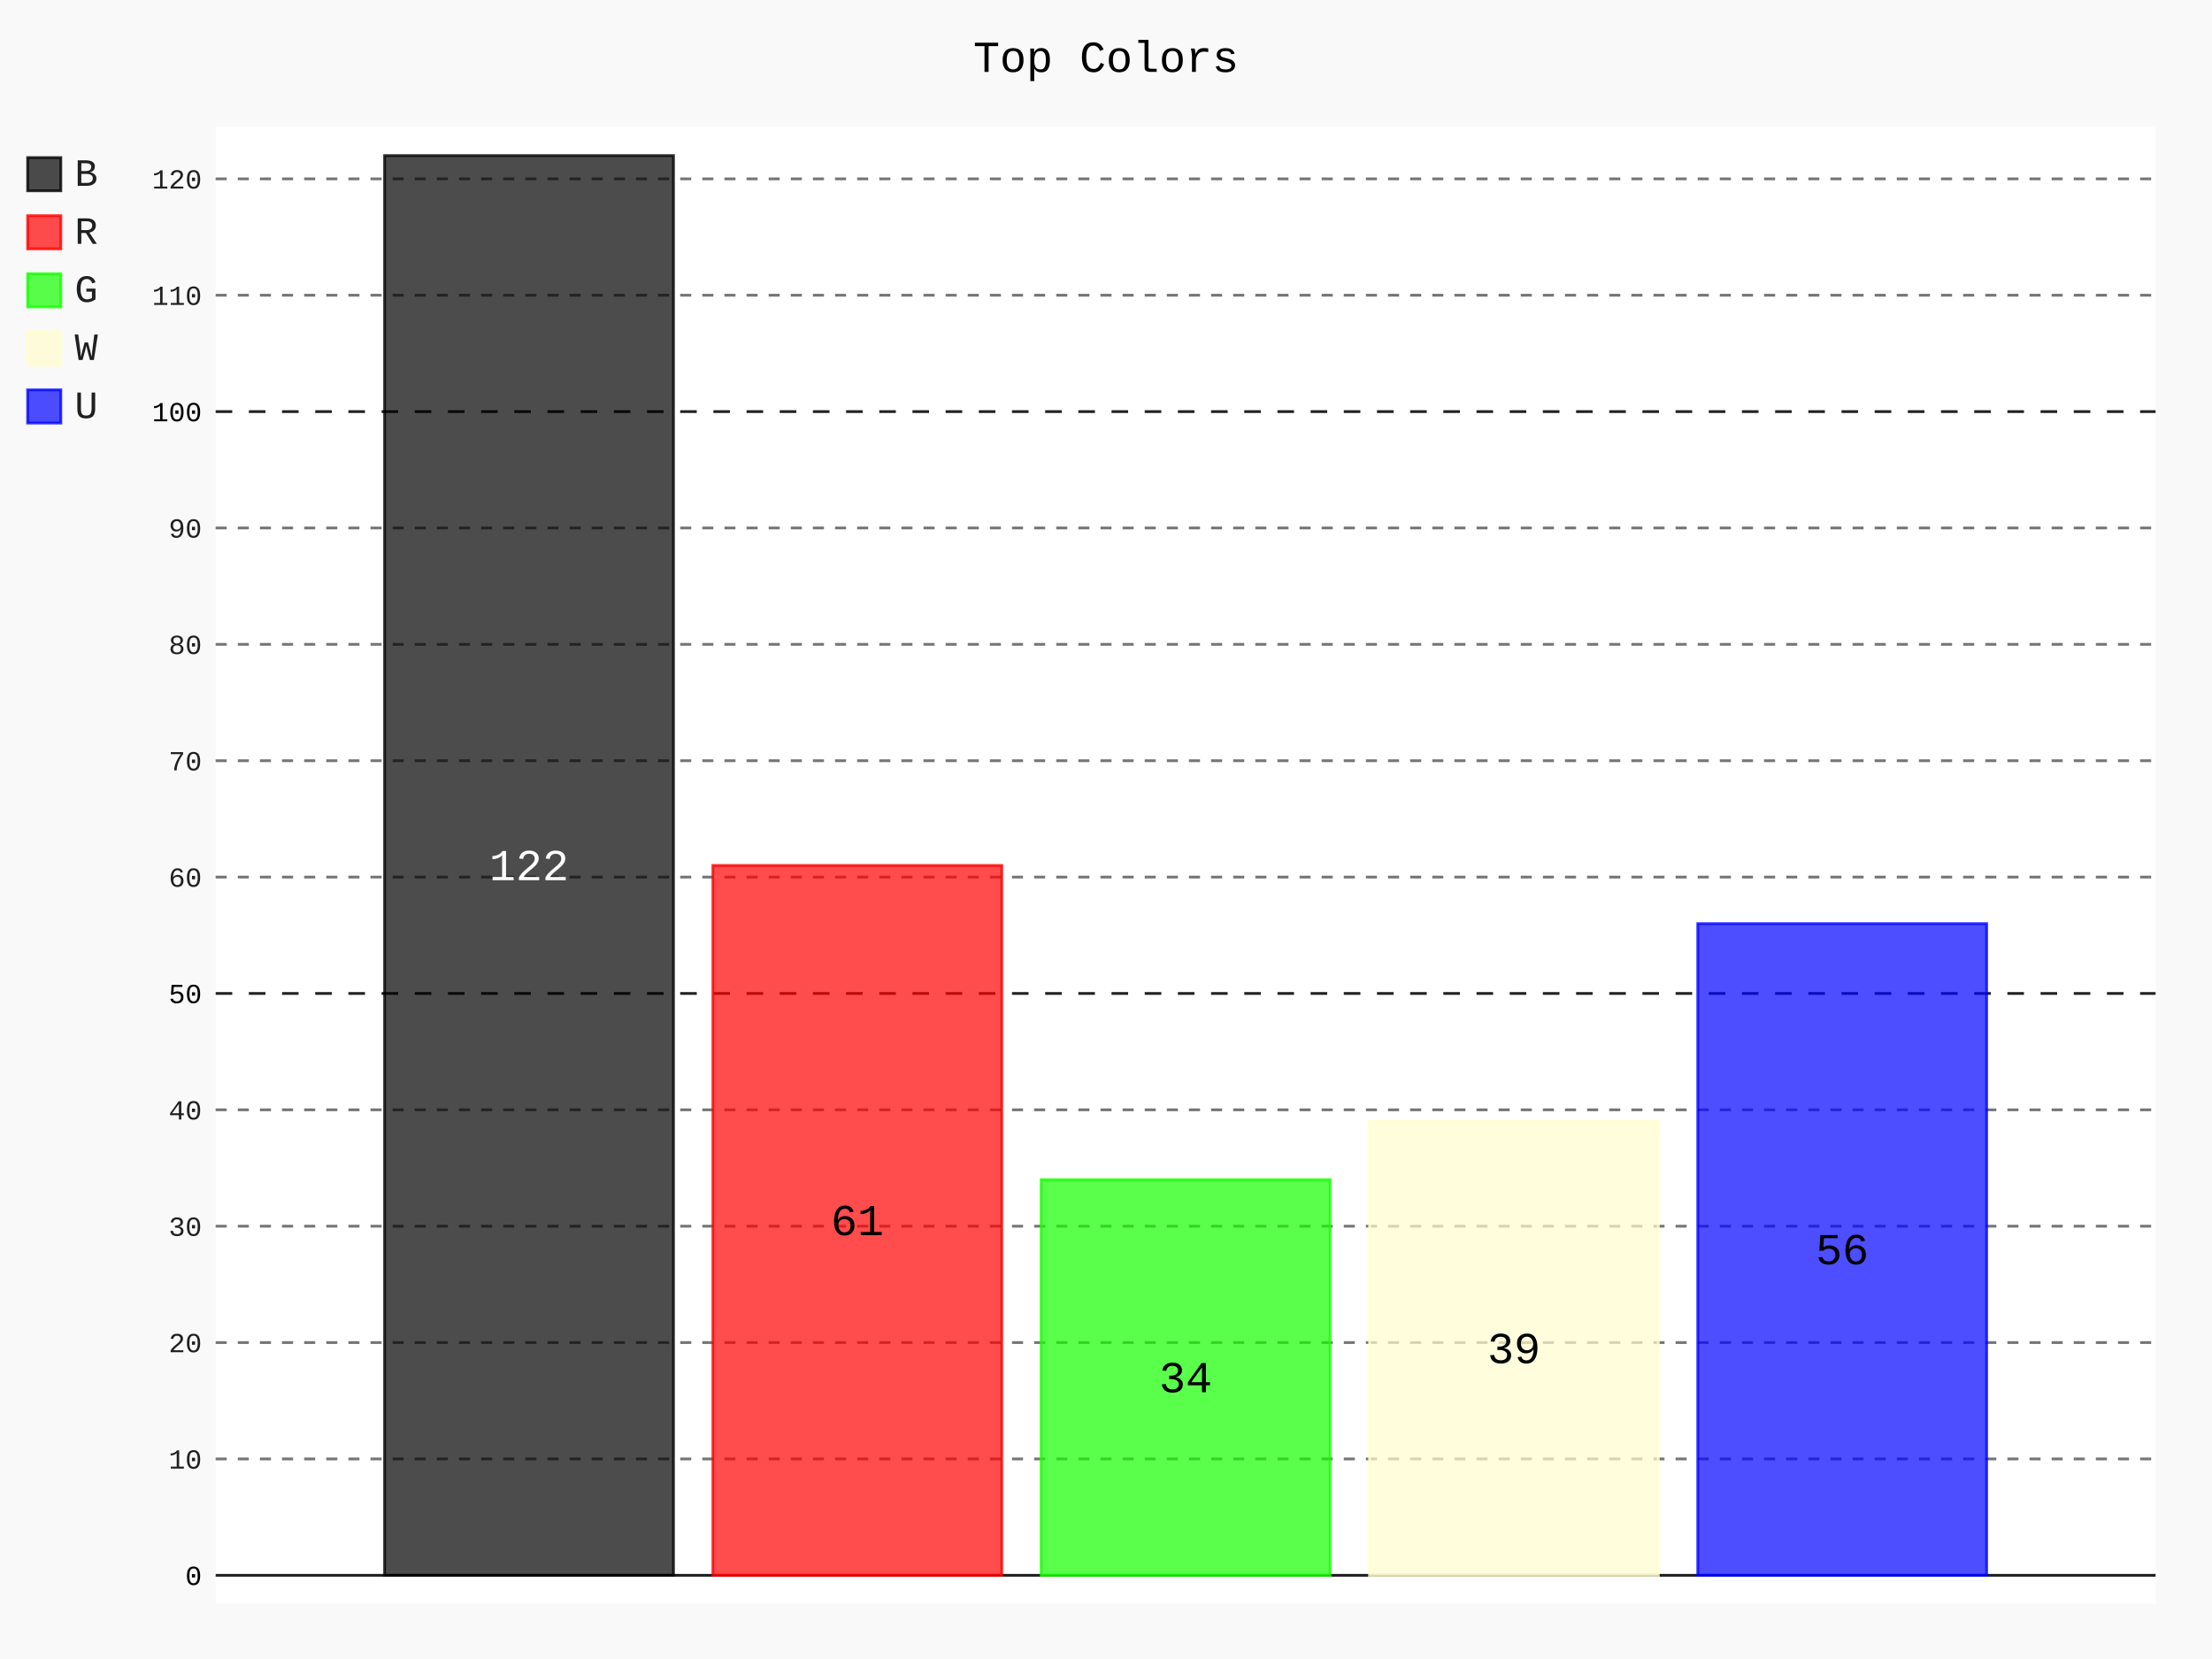
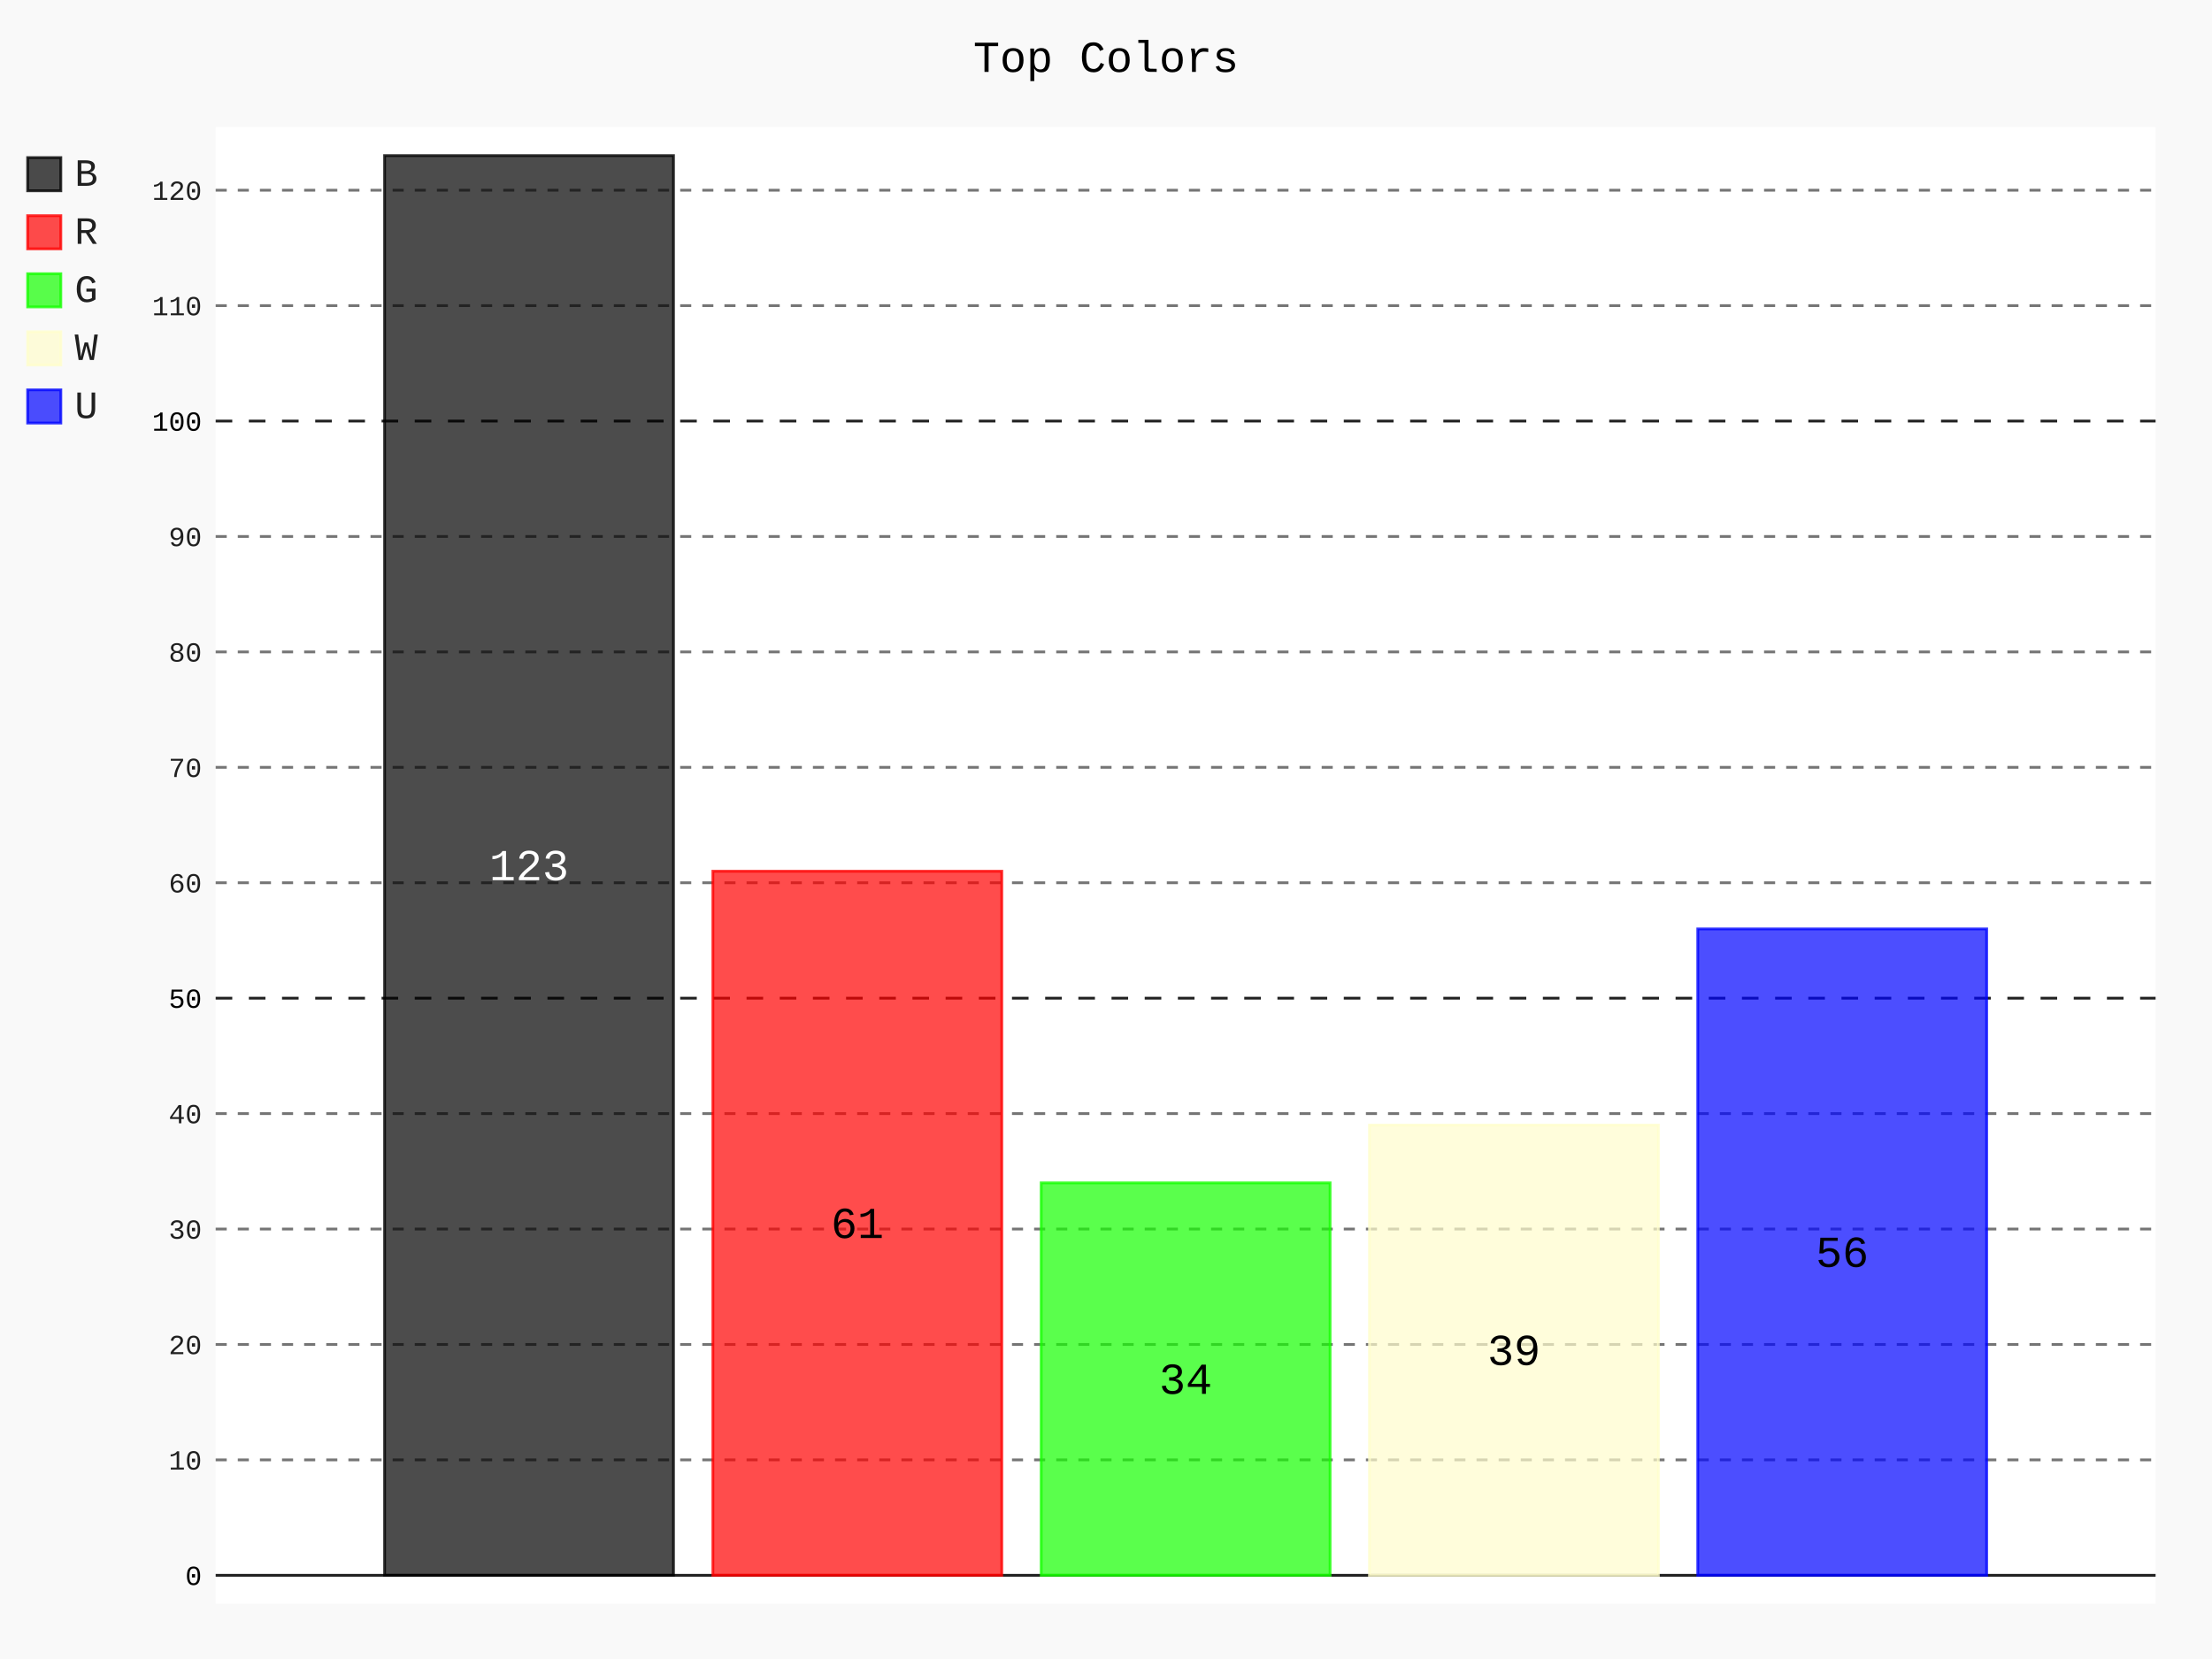
- <svg xmlns="http://www.w3.org/2000/svg" id="chart-5646600f-f64d-4751-b762-a9a0d9c0bf34" class="pygal-chart" viewBox="0 0 800 600">
+ <svg xmlns="http://www.w3.org/2000/svg" id="chart-39a33ad7-2791-4fdc-9bc8-37fce1a7ab4a" class="pygal-chart" viewBox="0 0 800 600">
  <defs>
-     <style type="text/css">#chart-5646600f-f64d-4751-b762-a9a0d9c0bf34{-webkit-user-select:none;-webkit-font-smoothing:antialiased;font-family:Consolas,"Liberation Mono",Menlo,Courier,monospace}#chart-5646600f-f64d-4751-b762-a9a0d9c0bf34 .title{font-family:Consolas,"Liberation Mono",Menlo,Courier,monospace;font-size:16px}#chart-5646600f-f64d-4751-b762-a9a0d9c0bf34 .legends .legend text{font-family:Consolas,"Liberation Mono",Menlo,Courier,monospace;font-size:14px}#chart-5646600f-f64d-4751-b762-a9a0d9c0bf34 .axis text{font-family:Consolas,"Liberation Mono",Menlo,Courier,monospace;font-size:10px}#chart-5646600f-f64d-4751-b762-a9a0d9c0bf34 .axis text.major{font-family:Consolas,"Liberation Mono",Menlo,Courier,monospace;font-size:10px}#chart-5646600f-f64d-4751-b762-a9a0d9c0bf34 .text-overlay text.value{font-family:Consolas,"Liberation Mono",Menlo,Courier,monospace;font-size:16px}#chart-5646600f-f64d-4751-b762-a9a0d9c0bf34 .text-overlay text.label{font-family:Consolas,"Liberation Mono",Menlo,Courier,monospace;font-size:10px}#chart-5646600f-f64d-4751-b762-a9a0d9c0bf34 .tooltip{font-family:Consolas,"Liberation Mono",Menlo,Courier,monospace;font-size:14px}#chart-5646600f-f64d-4751-b762-a9a0d9c0bf34 text.no_data{font-family:Consolas,"Liberation Mono",Menlo,Courier,monospace;font-size:64px}
- #chart-5646600f-f64d-4751-b762-a9a0d9c0bf34{background-color:rgba(249,249,249,1)}#chart-5646600f-f64d-4751-b762-a9a0d9c0bf34 path,#chart-5646600f-f64d-4751-b762-a9a0d9c0bf34 line,#chart-5646600f-f64d-4751-b762-a9a0d9c0bf34 rect,#chart-5646600f-f64d-4751-b762-a9a0d9c0bf34 circle{-webkit-transition:150ms;-moz-transition:150ms;transition:150ms}#chart-5646600f-f64d-4751-b762-a9a0d9c0bf34 .graph &gt; .background{fill:rgba(249,249,249,1)}#chart-5646600f-f64d-4751-b762-a9a0d9c0bf34 .plot &gt; .background{fill:rgba(255,255,255,1)}#chart-5646600f-f64d-4751-b762-a9a0d9c0bf34 .graph{fill:rgba(0,0,0,.87)}#chart-5646600f-f64d-4751-b762-a9a0d9c0bf34 text.no_data{fill:rgba(0,0,0,1)}#chart-5646600f-f64d-4751-b762-a9a0d9c0bf34 .title{fill:rgba(0,0,0,1)}#chart-5646600f-f64d-4751-b762-a9a0d9c0bf34 .legends .legend text{fill:rgba(0,0,0,.87)}#chart-5646600f-f64d-4751-b762-a9a0d9c0bf34 .legends .legend:hover text{fill:rgba(0,0,0,1)}#chart-5646600f-f64d-4751-b762-a9a0d9c0bf34 .axis .line{stroke:rgba(0,0,0,1)}#chart-5646600f-f64d-4751-b762-a9a0d9c0bf34 .axis .guide.line{stroke:rgba(0,0,0,.54)}#chart-5646600f-f64d-4751-b762-a9a0d9c0bf34 .axis .major.line{stroke:rgba(0,0,0,.87)}#chart-5646600f-f64d-4751-b762-a9a0d9c0bf34 .axis text.major{fill:rgba(0,0,0,1)}#chart-5646600f-f64d-4751-b762-a9a0d9c0bf34 .axis.y .guides:hover .guide.line,#chart-5646600f-f64d-4751-b762-a9a0d9c0bf34 .line-graph .axis.x .guides:hover .guide.line,#chart-5646600f-f64d-4751-b762-a9a0d9c0bf34 .stackedline-graph .axis.x .guides:hover .guide.line,#chart-5646600f-f64d-4751-b762-a9a0d9c0bf34 .xy-graph .axis.x .guides:hover .guide.line{stroke:rgba(0,0,0,1)}#chart-5646600f-f64d-4751-b762-a9a0d9c0bf34 .axis .guides:hover text{fill:rgba(0,0,0,1)}#chart-5646600f-f64d-4751-b762-a9a0d9c0bf34 .reactive{fill-opacity:.7;stroke-opacity:.8}#chart-5646600f-f64d-4751-b762-a9a0d9c0bf34 .ci{stroke:rgba(0,0,0,.87)}#chart-5646600f-f64d-4751-b762-a9a0d9c0bf34 .reactive.active,#chart-5646600f-f64d-4751-b762-a9a0d9c0bf34 .active .reactive{fill-opacity:.8;stroke-opacity:.9;stroke-width:4}#chart-5646600f-f64d-4751-b762-a9a0d9c0bf34 .ci .reactive.active{stroke-width:1.5}#chart-5646600f-f64d-4751-b762-a9a0d9c0bf34 .series text{fill:rgba(0,0,0,1)}#chart-5646600f-f64d-4751-b762-a9a0d9c0bf34 .tooltip rect{fill:rgba(255,255,255,1);stroke:rgba(0,0,0,1);-webkit-transition:opacity 150ms;-moz-transition:opacity 150ms;transition:opacity 150ms}#chart-5646600f-f64d-4751-b762-a9a0d9c0bf34 .tooltip .label{fill:rgba(0,0,0,.87)}#chart-5646600f-f64d-4751-b762-a9a0d9c0bf34 .tooltip .label{fill:rgba(0,0,0,.87)}#chart-5646600f-f64d-4751-b762-a9a0d9c0bf34 .tooltip .legend{font-size:.8em;fill:rgba(0,0,0,.54)}#chart-5646600f-f64d-4751-b762-a9a0d9c0bf34 .tooltip .x_label{font-size:.6em;fill:rgba(0,0,0,1)}#chart-5646600f-f64d-4751-b762-a9a0d9c0bf34 .tooltip .xlink{font-size:.5em;text-decoration:underline}#chart-5646600f-f64d-4751-b762-a9a0d9c0bf34 .tooltip .value{font-size:1.5em}#chart-5646600f-f64d-4751-b762-a9a0d9c0bf34 .bound{font-size:.5em}#chart-5646600f-f64d-4751-b762-a9a0d9c0bf34 .max-value{font-size:.75em;fill:rgba(0,0,0,.54)}#chart-5646600f-f64d-4751-b762-a9a0d9c0bf34 .map-element{fill:rgba(255,255,255,1);stroke:rgba(0,0,0,.54) !important}#chart-5646600f-f64d-4751-b762-a9a0d9c0bf34 .map-element .reactive{fill-opacity:inherit;stroke-opacity:inherit}#chart-5646600f-f64d-4751-b762-a9a0d9c0bf34 .color-0,#chart-5646600f-f64d-4751-b762-a9a0d9c0bf34 .color-0 a:visited{stroke:#000000;fill:#000000}#chart-5646600f-f64d-4751-b762-a9a0d9c0bf34 .color-1,#chart-5646600f-f64d-4751-b762-a9a0d9c0bf34 .color-1 a:visited{stroke:#FF0000;fill:#FF0000}#chart-5646600f-f64d-4751-b762-a9a0d9c0bf34 .color-2,#chart-5646600f-f64d-4751-b762-a9a0d9c0bf34 .color-2 a:visited{stroke:#14FF00;fill:#14FF00}#chart-5646600f-f64d-4751-b762-a9a0d9c0bf34 .color-3,#chart-5646600f-f64d-4751-b762-a9a0d9c0bf34 .color-3 a:visited{stroke:#FFFDCC;fill:#FFFDCC}#chart-5646600f-f64d-4751-b762-a9a0d9c0bf34 .color-4,#chart-5646600f-f64d-4751-b762-a9a0d9c0bf34 .color-4 a:visited{stroke:#0004FF;fill:#0004FF}#chart-5646600f-f64d-4751-b762-a9a0d9c0bf34 .text-overlay .color-0 text{fill:white}#chart-5646600f-f64d-4751-b762-a9a0d9c0bf34 .text-overlay .color-1 text{fill:black}#chart-5646600f-f64d-4751-b762-a9a0d9c0bf34 .text-overlay .color-2 text{fill:black}#chart-5646600f-f64d-4751-b762-a9a0d9c0bf34 .text-overlay .color-3 text{fill:black}#chart-5646600f-f64d-4751-b762-a9a0d9c0bf34 .text-overlay .color-4 text{fill:black}
- #chart-5646600f-f64d-4751-b762-a9a0d9c0bf34 text.no_data{text-anchor:middle}#chart-5646600f-f64d-4751-b762-a9a0d9c0bf34 .guide.line{fill:none}#chart-5646600f-f64d-4751-b762-a9a0d9c0bf34 .centered{text-anchor:middle}#chart-5646600f-f64d-4751-b762-a9a0d9c0bf34 .title{text-anchor:middle}#chart-5646600f-f64d-4751-b762-a9a0d9c0bf34 .legends .legend text{fill-opacity:1}#chart-5646600f-f64d-4751-b762-a9a0d9c0bf34 .axis.x text{text-anchor:middle}#chart-5646600f-f64d-4751-b762-a9a0d9c0bf34 .axis.x:not(.web) text[transform]{text-anchor:start}#chart-5646600f-f64d-4751-b762-a9a0d9c0bf34 .axis.x:not(.web) text[transform].backwards{text-anchor:end}#chart-5646600f-f64d-4751-b762-a9a0d9c0bf34 .axis.y text{text-anchor:end}#chart-5646600f-f64d-4751-b762-a9a0d9c0bf34 .axis.y text[transform].backwards{text-anchor:start}#chart-5646600f-f64d-4751-b762-a9a0d9c0bf34 .axis.y2 text{text-anchor:start}#chart-5646600f-f64d-4751-b762-a9a0d9c0bf34 .axis.y2 text[transform].backwards{text-anchor:end}#chart-5646600f-f64d-4751-b762-a9a0d9c0bf34 .axis .guide.line{stroke-dasharray:4,4}#chart-5646600f-f64d-4751-b762-a9a0d9c0bf34 .axis .major.guide.line{stroke-dasharray:6,6}#chart-5646600f-f64d-4751-b762-a9a0d9c0bf34 .horizontal .axis.y .guide.line,#chart-5646600f-f64d-4751-b762-a9a0d9c0bf34 .horizontal .axis.y2 .guide.line,#chart-5646600f-f64d-4751-b762-a9a0d9c0bf34 .vertical .axis.x .guide.line{opacity:0}#chart-5646600f-f64d-4751-b762-a9a0d9c0bf34 .horizontal .axis.always_show .guide.line,#chart-5646600f-f64d-4751-b762-a9a0d9c0bf34 .vertical .axis.always_show .guide.line{opacity:1 !important}#chart-5646600f-f64d-4751-b762-a9a0d9c0bf34 .axis.y .guides:hover .guide.line,#chart-5646600f-f64d-4751-b762-a9a0d9c0bf34 .axis.y2 .guides:hover .guide.line,#chart-5646600f-f64d-4751-b762-a9a0d9c0bf34 .axis.x .guides:hover .guide.line{opacity:1}#chart-5646600f-f64d-4751-b762-a9a0d9c0bf34 .axis .guides:hover text{opacity:1}#chart-5646600f-f64d-4751-b762-a9a0d9c0bf34 .nofill{fill:none}#chart-5646600f-f64d-4751-b762-a9a0d9c0bf34 .subtle-fill{fill-opacity:.2}#chart-5646600f-f64d-4751-b762-a9a0d9c0bf34 .dot{stroke-width:1px;fill-opacity:1}#chart-5646600f-f64d-4751-b762-a9a0d9c0bf34 .dot.active{stroke-width:5px}#chart-5646600f-f64d-4751-b762-a9a0d9c0bf34 .dot.negative{fill:transparent}#chart-5646600f-f64d-4751-b762-a9a0d9c0bf34 text,#chart-5646600f-f64d-4751-b762-a9a0d9c0bf34 tspan{stroke:none !important}#chart-5646600f-f64d-4751-b762-a9a0d9c0bf34 .series text.active{opacity:1}#chart-5646600f-f64d-4751-b762-a9a0d9c0bf34 .tooltip rect{fill-opacity:.95;stroke-width:.5}#chart-5646600f-f64d-4751-b762-a9a0d9c0bf34 .tooltip text{fill-opacity:1}#chart-5646600f-f64d-4751-b762-a9a0d9c0bf34 .showable{visibility:hidden}#chart-5646600f-f64d-4751-b762-a9a0d9c0bf34 .showable.shown{visibility:visible}#chart-5646600f-f64d-4751-b762-a9a0d9c0bf34 .gauge-background{fill:rgba(229,229,229,1);stroke:none}#chart-5646600f-f64d-4751-b762-a9a0d9c0bf34 .bg-lines{stroke:rgba(249,249,249,1);stroke-width:2px}</style>
+     <style type="text/css">#chart-39a33ad7-2791-4fdc-9bc8-37fce1a7ab4a{-webkit-user-select:none;-webkit-font-smoothing:antialiased;font-family:Consolas,"Liberation Mono",Menlo,Courier,monospace}#chart-39a33ad7-2791-4fdc-9bc8-37fce1a7ab4a .title{font-family:Consolas,"Liberation Mono",Menlo,Courier,monospace;font-size:16px}#chart-39a33ad7-2791-4fdc-9bc8-37fce1a7ab4a .legends .legend text{font-family:Consolas,"Liberation Mono",Menlo,Courier,monospace;font-size:14px}#chart-39a33ad7-2791-4fdc-9bc8-37fce1a7ab4a .axis text{font-family:Consolas,"Liberation Mono",Menlo,Courier,monospace;font-size:10px}#chart-39a33ad7-2791-4fdc-9bc8-37fce1a7ab4a .axis text.major{font-family:Consolas,"Liberation Mono",Menlo,Courier,monospace;font-size:10px}#chart-39a33ad7-2791-4fdc-9bc8-37fce1a7ab4a .text-overlay text.value{font-family:Consolas,"Liberation Mono",Menlo,Courier,monospace;font-size:16px}#chart-39a33ad7-2791-4fdc-9bc8-37fce1a7ab4a .text-overlay text.label{font-family:Consolas,"Liberation Mono",Menlo,Courier,monospace;font-size:10px}#chart-39a33ad7-2791-4fdc-9bc8-37fce1a7ab4a .tooltip{font-family:Consolas,"Liberation Mono",Menlo,Courier,monospace;font-size:14px}#chart-39a33ad7-2791-4fdc-9bc8-37fce1a7ab4a text.no_data{font-family:Consolas,"Liberation Mono",Menlo,Courier,monospace;font-size:64px}
+ #chart-39a33ad7-2791-4fdc-9bc8-37fce1a7ab4a{background-color:rgba(249,249,249,1)}#chart-39a33ad7-2791-4fdc-9bc8-37fce1a7ab4a path,#chart-39a33ad7-2791-4fdc-9bc8-37fce1a7ab4a line,#chart-39a33ad7-2791-4fdc-9bc8-37fce1a7ab4a rect,#chart-39a33ad7-2791-4fdc-9bc8-37fce1a7ab4a circle{-webkit-transition:150ms;-moz-transition:150ms;transition:150ms}#chart-39a33ad7-2791-4fdc-9bc8-37fce1a7ab4a .graph &gt; .background{fill:rgba(249,249,249,1)}#chart-39a33ad7-2791-4fdc-9bc8-37fce1a7ab4a .plot &gt; .background{fill:rgba(255,255,255,1)}#chart-39a33ad7-2791-4fdc-9bc8-37fce1a7ab4a .graph{fill:rgba(0,0,0,.87)}#chart-39a33ad7-2791-4fdc-9bc8-37fce1a7ab4a text.no_data{fill:rgba(0,0,0,1)}#chart-39a33ad7-2791-4fdc-9bc8-37fce1a7ab4a .title{fill:rgba(0,0,0,1)}#chart-39a33ad7-2791-4fdc-9bc8-37fce1a7ab4a .legends .legend text{fill:rgba(0,0,0,.87)}#chart-39a33ad7-2791-4fdc-9bc8-37fce1a7ab4a .legends .legend:hover text{fill:rgba(0,0,0,1)}#chart-39a33ad7-2791-4fdc-9bc8-37fce1a7ab4a .axis .line{stroke:rgba(0,0,0,1)}#chart-39a33ad7-2791-4fdc-9bc8-37fce1a7ab4a .axis .guide.line{stroke:rgba(0,0,0,.54)}#chart-39a33ad7-2791-4fdc-9bc8-37fce1a7ab4a .axis .major.line{stroke:rgba(0,0,0,.87)}#chart-39a33ad7-2791-4fdc-9bc8-37fce1a7ab4a .axis text.major{fill:rgba(0,0,0,1)}#chart-39a33ad7-2791-4fdc-9bc8-37fce1a7ab4a .axis.y .guides:hover .guide.line,#chart-39a33ad7-2791-4fdc-9bc8-37fce1a7ab4a .line-graph .axis.x .guides:hover .guide.line,#chart-39a33ad7-2791-4fdc-9bc8-37fce1a7ab4a .stackedline-graph .axis.x .guides:hover .guide.line,#chart-39a33ad7-2791-4fdc-9bc8-37fce1a7ab4a .xy-graph .axis.x .guides:hover .guide.line{stroke:rgba(0,0,0,1)}#chart-39a33ad7-2791-4fdc-9bc8-37fce1a7ab4a .axis .guides:hover text{fill:rgba(0,0,0,1)}#chart-39a33ad7-2791-4fdc-9bc8-37fce1a7ab4a .reactive{fill-opacity:.7;stroke-opacity:.8}#chart-39a33ad7-2791-4fdc-9bc8-37fce1a7ab4a .ci{stroke:rgba(0,0,0,.87)}#chart-39a33ad7-2791-4fdc-9bc8-37fce1a7ab4a .reactive.active,#chart-39a33ad7-2791-4fdc-9bc8-37fce1a7ab4a .active .reactive{fill-opacity:.8;stroke-opacity:.9;stroke-width:4}#chart-39a33ad7-2791-4fdc-9bc8-37fce1a7ab4a .ci .reactive.active{stroke-width:1.5}#chart-39a33ad7-2791-4fdc-9bc8-37fce1a7ab4a .series text{fill:rgba(0,0,0,1)}#chart-39a33ad7-2791-4fdc-9bc8-37fce1a7ab4a .tooltip rect{fill:rgba(255,255,255,1);stroke:rgba(0,0,0,1);-webkit-transition:opacity 150ms;-moz-transition:opacity 150ms;transition:opacity 150ms}#chart-39a33ad7-2791-4fdc-9bc8-37fce1a7ab4a .tooltip .label{fill:rgba(0,0,0,.87)}#chart-39a33ad7-2791-4fdc-9bc8-37fce1a7ab4a .tooltip .label{fill:rgba(0,0,0,.87)}#chart-39a33ad7-2791-4fdc-9bc8-37fce1a7ab4a .tooltip .legend{font-size:.8em;fill:rgba(0,0,0,.54)}#chart-39a33ad7-2791-4fdc-9bc8-37fce1a7ab4a .tooltip .x_label{font-size:.6em;fill:rgba(0,0,0,1)}#chart-39a33ad7-2791-4fdc-9bc8-37fce1a7ab4a .tooltip .xlink{font-size:.5em;text-decoration:underline}#chart-39a33ad7-2791-4fdc-9bc8-37fce1a7ab4a .tooltip .value{font-size:1.5em}#chart-39a33ad7-2791-4fdc-9bc8-37fce1a7ab4a .bound{font-size:.5em}#chart-39a33ad7-2791-4fdc-9bc8-37fce1a7ab4a .max-value{font-size:.75em;fill:rgba(0,0,0,.54)}#chart-39a33ad7-2791-4fdc-9bc8-37fce1a7ab4a .map-element{fill:rgba(255,255,255,1);stroke:rgba(0,0,0,.54) !important}#chart-39a33ad7-2791-4fdc-9bc8-37fce1a7ab4a .map-element .reactive{fill-opacity:inherit;stroke-opacity:inherit}#chart-39a33ad7-2791-4fdc-9bc8-37fce1a7ab4a .color-0,#chart-39a33ad7-2791-4fdc-9bc8-37fce1a7ab4a .color-0 a:visited{stroke:#000000;fill:#000000}#chart-39a33ad7-2791-4fdc-9bc8-37fce1a7ab4a .color-1,#chart-39a33ad7-2791-4fdc-9bc8-37fce1a7ab4a .color-1 a:visited{stroke:#FF0000;fill:#FF0000}#chart-39a33ad7-2791-4fdc-9bc8-37fce1a7ab4a .color-2,#chart-39a33ad7-2791-4fdc-9bc8-37fce1a7ab4a .color-2 a:visited{stroke:#14FF00;fill:#14FF00}#chart-39a33ad7-2791-4fdc-9bc8-37fce1a7ab4a .color-3,#chart-39a33ad7-2791-4fdc-9bc8-37fce1a7ab4a .color-3 a:visited{stroke:#FFFDCC;fill:#FFFDCC}#chart-39a33ad7-2791-4fdc-9bc8-37fce1a7ab4a .color-4,#chart-39a33ad7-2791-4fdc-9bc8-37fce1a7ab4a .color-4 a:visited{stroke:#0004FF;fill:#0004FF}#chart-39a33ad7-2791-4fdc-9bc8-37fce1a7ab4a .text-overlay .color-0 text{fill:white}#chart-39a33ad7-2791-4fdc-9bc8-37fce1a7ab4a .text-overlay .color-1 text{fill:black}#chart-39a33ad7-2791-4fdc-9bc8-37fce1a7ab4a .text-overlay .color-2 text{fill:black}#chart-39a33ad7-2791-4fdc-9bc8-37fce1a7ab4a .text-overlay .color-3 text{fill:black}#chart-39a33ad7-2791-4fdc-9bc8-37fce1a7ab4a .text-overlay .color-4 text{fill:black}
+ #chart-39a33ad7-2791-4fdc-9bc8-37fce1a7ab4a text.no_data{text-anchor:middle}#chart-39a33ad7-2791-4fdc-9bc8-37fce1a7ab4a .guide.line{fill:none}#chart-39a33ad7-2791-4fdc-9bc8-37fce1a7ab4a .centered{text-anchor:middle}#chart-39a33ad7-2791-4fdc-9bc8-37fce1a7ab4a .title{text-anchor:middle}#chart-39a33ad7-2791-4fdc-9bc8-37fce1a7ab4a .legends .legend text{fill-opacity:1}#chart-39a33ad7-2791-4fdc-9bc8-37fce1a7ab4a .axis.x text{text-anchor:middle}#chart-39a33ad7-2791-4fdc-9bc8-37fce1a7ab4a .axis.x:not(.web) text[transform]{text-anchor:start}#chart-39a33ad7-2791-4fdc-9bc8-37fce1a7ab4a .axis.x:not(.web) text[transform].backwards{text-anchor:end}#chart-39a33ad7-2791-4fdc-9bc8-37fce1a7ab4a .axis.y text{text-anchor:end}#chart-39a33ad7-2791-4fdc-9bc8-37fce1a7ab4a .axis.y text[transform].backwards{text-anchor:start}#chart-39a33ad7-2791-4fdc-9bc8-37fce1a7ab4a .axis.y2 text{text-anchor:start}#chart-39a33ad7-2791-4fdc-9bc8-37fce1a7ab4a .axis.y2 text[transform].backwards{text-anchor:end}#chart-39a33ad7-2791-4fdc-9bc8-37fce1a7ab4a .axis .guide.line{stroke-dasharray:4,4}#chart-39a33ad7-2791-4fdc-9bc8-37fce1a7ab4a .axis .major.guide.line{stroke-dasharray:6,6}#chart-39a33ad7-2791-4fdc-9bc8-37fce1a7ab4a .horizontal .axis.y .guide.line,#chart-39a33ad7-2791-4fdc-9bc8-37fce1a7ab4a .horizontal .axis.y2 .guide.line,#chart-39a33ad7-2791-4fdc-9bc8-37fce1a7ab4a .vertical .axis.x .guide.line{opacity:0}#chart-39a33ad7-2791-4fdc-9bc8-37fce1a7ab4a .horizontal .axis.always_show .guide.line,#chart-39a33ad7-2791-4fdc-9bc8-37fce1a7ab4a .vertical .axis.always_show .guide.line{opacity:1 !important}#chart-39a33ad7-2791-4fdc-9bc8-37fce1a7ab4a .axis.y .guides:hover .guide.line,#chart-39a33ad7-2791-4fdc-9bc8-37fce1a7ab4a .axis.y2 .guides:hover .guide.line,#chart-39a33ad7-2791-4fdc-9bc8-37fce1a7ab4a .axis.x .guides:hover .guide.line{opacity:1}#chart-39a33ad7-2791-4fdc-9bc8-37fce1a7ab4a .axis .guides:hover text{opacity:1}#chart-39a33ad7-2791-4fdc-9bc8-37fce1a7ab4a .nofill{fill:none}#chart-39a33ad7-2791-4fdc-9bc8-37fce1a7ab4a .subtle-fill{fill-opacity:.2}#chart-39a33ad7-2791-4fdc-9bc8-37fce1a7ab4a .dot{stroke-width:1px;fill-opacity:1}#chart-39a33ad7-2791-4fdc-9bc8-37fce1a7ab4a .dot.active{stroke-width:5px}#chart-39a33ad7-2791-4fdc-9bc8-37fce1a7ab4a .dot.negative{fill:transparent}#chart-39a33ad7-2791-4fdc-9bc8-37fce1a7ab4a text,#chart-39a33ad7-2791-4fdc-9bc8-37fce1a7ab4a tspan{stroke:none !important}#chart-39a33ad7-2791-4fdc-9bc8-37fce1a7ab4a .series text.active{opacity:1}#chart-39a33ad7-2791-4fdc-9bc8-37fce1a7ab4a .tooltip rect{fill-opacity:.95;stroke-width:.5}#chart-39a33ad7-2791-4fdc-9bc8-37fce1a7ab4a .tooltip text{fill-opacity:1}#chart-39a33ad7-2791-4fdc-9bc8-37fce1a7ab4a .showable{visibility:hidden}#chart-39a33ad7-2791-4fdc-9bc8-37fce1a7ab4a .showable.shown{visibility:visible}#chart-39a33ad7-2791-4fdc-9bc8-37fce1a7ab4a .gauge-background{fill:rgba(229,229,229,1);stroke:none}#chart-39a33ad7-2791-4fdc-9bc8-37fce1a7ab4a .bg-lines{stroke:rgba(249,249,249,1);stroke-width:2px}</style>
  </defs>
  <g class="graph bar-graph vertical">
    <rect class="background" height="600" width="800" x="0" y="0" />
    <g class="plot" transform="translate(78, 46)">
      <rect class="background" height="534" width="701.6" x="0" y="0" />
      <g class="axis y always_show">
        <g class="guides">
          <path class="axis major line" d="M0 523.731 h701.6" />
          <text class="major" x="-5" y="527.231">0</text>
        </g>
        <g class="guides">
-           <path class="guide line" d="M0 481.644 h701.6" />
-           <text class="" x="-5" y="485.144">10</text>
+           <path class="guide line" d="M0 481.986 h701.6" />
+           <text class="" x="-5" y="485.486">10</text>
        </g>
        <g class="guides">
-           <path class="guide line" d="M0 439.557 h701.6" />
-           <text class="" x="-5" y="443.057">20</text>
+           <path class="guide line" d="M0 440.241 h701.6" />
+           <text class="" x="-5" y="443.741">20</text>
        </g>
        <g class="guides">
-           <path class="guide line" d="M0 397.47 h701.6" />
-           <text class="" x="-5" y="400.97">30</text>
+           <path class="guide line" d="M0 398.496 h701.6" />
+           <text class="" x="-5" y="401.996">30</text>
        </g>
        <g class="guides">
-           <path class="guide line" d="M0 355.383 h701.6" />
-           <text class="" x="-5" y="358.883">40</text>
+           <path class="guide line" d="M0 356.751 h701.6" />
+           <text class="" x="-5" y="360.251">40</text>
        </g>
        <g class="guides">
-           <path class="major guide line" d="M0 313.296 h701.6" />
-           <text class="major" x="-5" y="316.796">50</text>
+           <path class="major guide line" d="M0 315.007 h701.6" />
+           <text class="major" x="-5" y="318.507">50</text>
        </g>
        <g class="guides">
-           <path class="guide line" d="M0 271.209 h701.6" />
-           <text class="" x="-5" y="274.709">60</text>
+           <path class="guide line" d="M0 273.262 h701.6" />
+           <text class="" x="-5" y="276.762">60</text>
        </g>
        <g class="guides">
-           <path class="guide line" d="M0 229.122 h701.6" />
-           <text class="" x="-5" y="232.622">70</text>
+           <path class="guide line" d="M0 231.517 h701.6" />
+           <text class="" x="-5" y="235.017">70</text>
        </g>
        <g class="guides">
-           <path class="guide line" d="M0 187.035 h701.6" />
-           <text class="" x="-5" y="190.535">80</text>
+           <path class="guide line" d="M0 189.772 h701.6" />
+           <text class="" x="-5" y="193.272">80</text>
        </g>
        <g class="guides">
-           <path class="guide line" d="M0 144.948 h701.6" />
-           <text class="" x="-5" y="148.448">90</text>
+           <path class="guide line" d="M0 148.027 h701.6" />
+           <text class="" x="-5" y="151.527">90</text>
        </g>
        <g class="guides">
-           <path class="major guide line" d="M0 102.861 h701.6" />
-           <text class="major" x="-5" y="106.361">100</text>
+           <path class="major guide line" d="M0 106.282 h701.6" />
+           <text class="major" x="-5" y="109.782">100</text>
        </g>
        <g class="guides">
-           <path class="guide line" d="M0 60.774 h701.6" />
-           <text class="" x="-5" y="64.274">110</text>
+           <path class="guide line" d="M0 64.538 h701.6" />
+           <text class="" x="-5" y="68.038">110</text>
        </g>
        <g class="guides">
-           <path class="guide line" d="M0 18.687 h701.6" />
-           <text class="" x="-5" y="22.187">120</text>
+           <path class="guide line" d="M0 22.793 h701.6" />
+           <text class="" x="-5" y="26.293">120</text>
        </g>
      </g>
      <g class="series serie-0 color-0">
        <g class="bars">
          <g class="bar">
            <rect class="rect reactive tooltip-trigger" height="513.462" rx="0" ry="0" width="104.484" x="61.093" y="10.269" />
          </g>
        </g>
      </g>
      <g class="series serie-1 color-1">
        <g class="bars">
          <g class="bar">
-             <rect class="rect reactive tooltip-trigger" height="256.731" rx="0" ry="0" width="104.484" x="179.825" y="267.0" />
+             <rect class="rect reactive tooltip-trigger" height="254.644" rx="0" ry="0" width="104.484" x="179.825" y="269.087" />
          </g>
        </g>
      </g>
      <g class="series serie-2 color-2">
        <g class="bars">
          <g class="bar">
-             <rect class="rect reactive tooltip-trigger" height="143.096" rx="0" ry="0" width="104.484" x="298.558" y="380.635" />
+             <rect class="rect reactive tooltip-trigger" height="141.932" rx="0" ry="0" width="104.484" x="298.558" y="381.798" />
          </g>
        </g>
      </g>
      <g class="series serie-3 color-3">
        <g class="bars">
          <g class="bar">
-             <rect class="rect reactive tooltip-trigger" height="164.139" rx="0" ry="0" width="104.484" x="417.29" y="359.591" />
+             <rect class="rect reactive tooltip-trigger" height="162.805" rx="0" ry="0" width="104.484" x="417.29" y="360.926" />
          </g>
        </g>
      </g>
      <g class="series serie-4 color-4">
        <g class="bars">
          <g class="bar">
-             <rect class="rect reactive tooltip-trigger" height="235.687" rx="0" ry="0" width="104.484" x="536.022" y="288.044" />
+             <rect class="rect reactive tooltip-trigger" height="233.771" rx="0" ry="0" width="104.484" x="536.022" y="289.96" />
          </g>
        </g>
      </g>
    </g>
    <g class="titles">
      <text class="title plot_title" x="400.0" y="26">Top Colors</text>
    </g>
    <g class="plot overlay" transform="translate(78, 46)">
      <g class="series serie-0 color-0" />
      <g class="series serie-1 color-1" />
      <g class="series serie-2 color-2" />
      <g class="series serie-3 color-3" />
      <g class="series serie-4 color-4" />
    </g>
    <g class="plot text-overlay" transform="translate(78, 46)">
      <g class="series serie-0 color-0">
-         <text class="value" text-anchor="middle" x="113.335" y="272.333">122</text>
+         <text class="value" text-anchor="middle" x="113.335" y="272.333">123</text>
      </g>
      <g class="series serie-1 color-1">
-         <text class="value" text-anchor="middle" x="232.068" y="400.699">61</text>
+         <text class="value" text-anchor="middle" x="232.068" y="401.742">61</text>
      </g>
      <g class="series serie-2 color-2">
-         <text class="value" text-anchor="middle" x="350.8" y="457.516">34</text>
+         <text class="value" text-anchor="middle" x="350.8" y="458.098">34</text>
      </g>
      <g class="series serie-3 color-3">
-         <text class="value" text-anchor="middle" x="469.532" y="446.994">39</text>
+         <text class="value" text-anchor="middle" x="469.532" y="447.662">39</text>
      </g>
      <g class="series serie-4 color-4">
-         <text class="value" text-anchor="middle" x="588.265" y="411.22">56</text>
+         <text class="value" text-anchor="middle" x="588.265" y="412.179">56</text>
      </g>
    </g>
    <g class="plot tooltip-overlay" transform="translate(78, 46)">
      <g class="tooltip" style="opacity: 0" transform="translate(0 0)">
        <rect class="tooltip-box" height="0" rx="0" ry="0" width="0" />
        <g class="text" />
      </g>
    </g>
    <g class="legends" transform="translate(10, 56)">
      <g class="legend reactive activate-serie" id="activate-serie-0">
        <rect class="color-0 reactive" height="12" width="12" x="0.0" y="1.0" />
        <text x="17.0" y="11.2">B</text>
      </g>
      <g class="legend reactive activate-serie" id="activate-serie-1">
        <rect class="color-1 reactive" height="12" width="12" x="0.0" y="22.0" />
        <text x="17.0" y="32.2">R</text>
      </g>
      <g class="legend reactive activate-serie" id="activate-serie-2">
        <rect class="color-2 reactive" height="12" width="12" x="0.0" y="43.0" />
        <text x="17.0" y="53.2">G</text>
      </g>
      <g class="legend reactive activate-serie" id="activate-serie-3">
        <rect class="color-3 reactive" height="12" width="12" x="0.0" y="64.0" />
        <text x="17.0" y="74.2">W</text>
      </g>
      <g class="legend reactive activate-serie" id="activate-serie-4">
        <rect class="color-4 reactive" height="12" width="12" x="0.0" y="85.0" />
        <text x="17.0" y="95.2">U</text>
      </g>
    </g>
    <g class="legends" transform="translate(790, 56)" />
  </g>
</svg>
